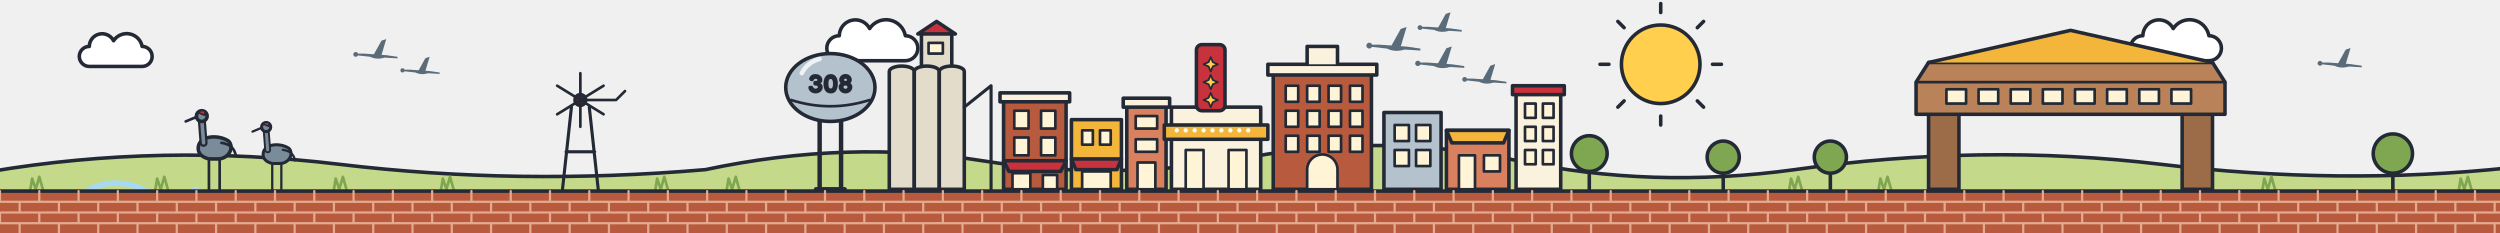
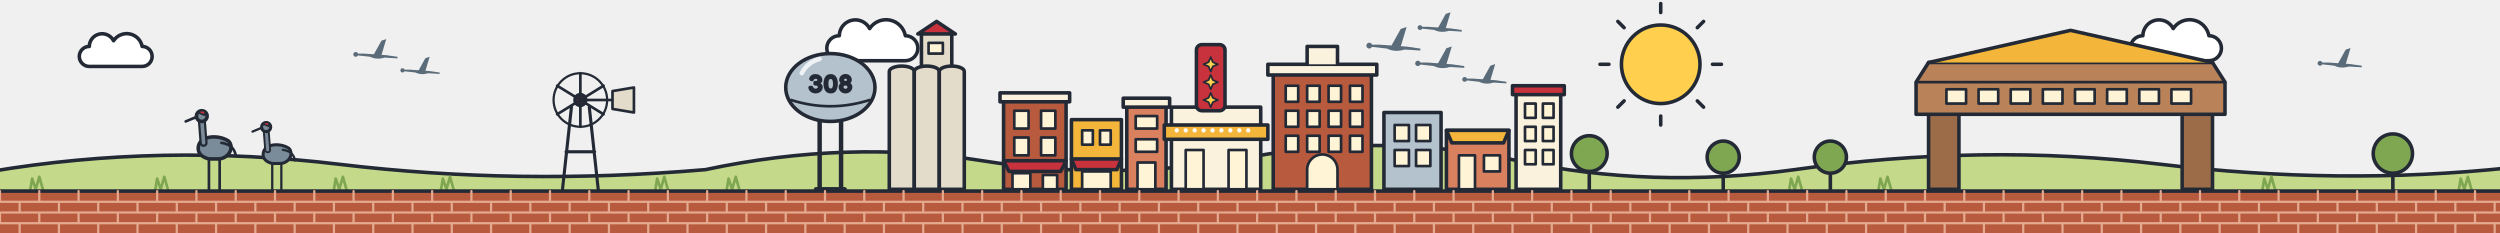
<svg xmlns="http://www.w3.org/2000/svg" viewBox="-800 0 2800 260" role="img" aria-label="Cartoon Kearney, Nebraska skyline: sandhill cranes over a golden sun, a grain elevator, brick downtown storefronts, a theater sign, the Archway and the Platte River prairie">
  <g stroke="#232A35" stroke-width="4" stroke-linejoin="round" stroke-linecap="round">
    <path d="M1118 72L1128 72M1101 113L1108 120M1060 130L1060 140M1019 113L1012 120M1002 72L992 72M1019 31L1012 24M1060 14L1060 4M1101 31L1108 24" fill="none" />
    <circle cx="1060" cy="72" r="44" fill="#FFCF4D" />
    <path transform="translate(140 40) scale(1)" d="M0 0a18 18 0 0 1 34-8a22 22 0 0 1 40 8a14 14 0 0 1 0 28h-74a14 14 0 0 1 0-28z" fill="#FFFFFF" vector-effect="non-scaling-stroke" />
    <path transform="translate(1600 40) scale(1)" d="M0 0a18 18 0 0 1 34-8a22 22 0 0 1 40 8a14 14 0 0 1 0 28h-74a14 14 0 0 1 0-28z" fill="#FFFFFF" vector-effect="non-scaling-stroke" />
    <path transform="translate(-700 52) scale(0.8)" d="M0 0a18 18 0 0 1 34-8a22 22 0 0 1 40 8a14 14 0 0 1 0 28h-74a14 14 0 0 1 0-28z" fill="#FFFFFF" vector-effect="non-scaling-stroke" />
    <g transform="translate(760 50) scale(1.1)" fill="#5A6B79" stroke="none">
      <path d="M-14 0L14 2L28 4L28 6L12 5Q2 8 -6 4L-24 2L-24 0Z" />
      <path d="M-2 2L8 -16L14 -18L8 2Z" />
      <circle cx="-24" cy="1" r="3" />
    </g>
    <g transform="translate(812 70) scale(1.0)" fill="#5A6B79" stroke="none">
      <path d="M-14 0L14 2L28 4L28 6L12 5Q2 8 -6 4L-24 2L-24 0Z" />
      <path d="M-2 2L8 -16L14 -18L8 2Z" />
      <circle cx="-24" cy="1" r="3" />
    </g>
    <g transform="translate(862 88) scale(0.9)" fill="#5A6B79" stroke="none">
      <path d="M-14 0L14 2L28 4L28 6L12 5Q2 8 -6 4L-24 2L-24 0Z" />
      <path d="M-2 2L8 -16L14 -18L8 2Z" />
      <circle cx="-24" cy="1" r="3" />
    </g>
    <g transform="translate(812 30) scale(0.9)" fill="#5A6B79" stroke="none">
      <path d="M-14 0L14 2L28 4L28 6L12 5Q2 8 -6 4L-24 2L-24 0Z" />
      <path d="M-2 2L8 -16L14 -18L8 2Z" />
      <circle cx="-24" cy="1" r="3" />
    </g>
    <g transform="translate(-380 60) scale(0.9)" fill="#5A6B79" stroke="none">
      <path d="M-14 0L14 2L28 4L28 6L12 5Q2 8 -6 4L-24 2L-24 0Z" />
      <path d="M-2 2L8 -16L14 -18L8 2Z" />
      <circle cx="-24" cy="1" r="3" />
    </g>
    <g transform="translate(-330 78) scale(0.8)" fill="#5A6B79" stroke="none">
      <path d="M-14 0L14 2L28 4L28 6L12 5Q2 8 -6 4L-24 2L-24 0Z" />
      <path d="M-2 2L8 -16L14 -18L8 2Z" />
      <circle cx="-24" cy="1" r="3" />
    </g>
    <g transform="translate(1820 70) scale(0.9)" fill="#5A6B79" stroke="none">
      <path d="M-14 0L14 2L28 4L28 6L12 5Q2 8 -6 4L-24 2L-24 0Z" />
      <path d="M-2 2L8 -16L14 -18L8 2Z" />
      <circle cx="-24" cy="1" r="3" />
    </g>
    <path d="M-810 192Q-620 160 -420 184T-10 190Q150 156 300 180T600 176T900 180T1210 190Q1420 160 1620 184T2010 188V216H-810Z" fill="#C5D98A" />
    <g transform="translate(-560 212) scale(1.0)">
      <path d="M-6 0V-34M6 0V-34" fill="none" stroke-width="3" />
      <path d="M-18 -46C-18 -60 4 -62 16 -54C22 -48 18 -36 6 -34H-6C-14 -36 -18 -40 -18 -46Z" fill="#7A8B99" />
      <path d="M-12 -52L-14 -78" fill="none" stroke-width="9" />
      <path d="M-12 -52L-14 -78" fill="none" stroke="#7A8B99" stroke-width="4" />
      <circle cx="-14" cy="-82" r="6" fill="#7A8B99" />
      <path d="M-18 -86a5 4 0 0 1 8 -1l-1 4z" fill="#C8323C" stroke-width="2" />
      <path d="M-20 -81L-32 -76" fill="none" stroke-width="3" />
      <path d="M8 -52Q22 -50 24 -38" fill="none" stroke-width="3" />
    </g>
    <g transform="translate(-490 212) scale(0.85)">
      <path d="M-6 0V-34M6 0V-34" fill="none" stroke-width="3" />
      <path d="M-18 -46C-18 -60 4 -62 16 -54C22 -48 18 -36 6 -34H-6C-14 -36 -18 -40 -18 -46Z" fill="#7A8B99" />
      <path d="M-12 -52L-14 -78" fill="none" stroke-width="9" />
      <path d="M-12 -52L-14 -78" fill="none" stroke="#7A8B99" stroke-width="4" />
      <circle cx="-14" cy="-82" r="6" fill="#7A8B99" />
      <path d="M-18 -86a5 4 0 0 1 8 -1l-1 4z" fill="#C8323C" stroke-width="2" />
      <path d="M-20 -81L-32 -76" fill="none" stroke-width="3" />
      <path d="M8 -52Q22 -50 24 -38" fill="none" stroke-width="3" />
    </g>
-     <path d="M-700 212q30-14 60 0t60 0" fill="none" stroke="#A6DAF4" stroke-width="6" />
    <path d="M-170 212L-160 120M-130 212L-140 120M-166 170H-134" fill="none" stroke-width="3.5" />
    <circle cx="-150" cy="112" r="6" fill="#C8323C" />
    <path d="M-150 112L-150 82M-150 112L-176 128M-150 112L-124 128M-150 112L-176 96M-150 112L-124 96M-150 112L-150 142" fill="none" stroke-width="3" />
-     <path d="M-150 112L-110 112L-100 102" fill="none" stroke-width="3" />
+     <circle cx="-150" cy="112" r="30" fill="none" stroke-width="2.5" />
+     <path d="M-150 112H-112" fill="none" stroke-width="3" />
+     <path d="M-114 102L-90 98V126L-114 122Z" fill="#E3DCCB" stroke-width="3" />
    <rect x="1360" y="96" width="34" height="116" fill="#9C6B48" />
    <rect x="1644" y="96" width="34" height="116" fill="#9C6B48" />
    <path d="M1346 128V92L1360 70H1678L1692 92V128Z" fill="#B98258" />
    <path d="M1346 92H1692" fill="none" stroke-width="3" />
    <g fill="#FFF4D6" stroke-width="3">
      <rect x="1380" y="100" width="22" height="16" />
      <rect x="1416" y="100" width="22" height="16" />
      <rect x="1452" y="100" width="22" height="16" />
      <rect x="1488" y="100" width="22" height="16" />
      <rect x="1524" y="100" width="22" height="16" />
      <rect x="1560" y="100" width="22" height="16" />
      <rect x="1596" y="100" width="22" height="16" />
      <rect x="1632" y="100" width="22" height="16" />
    </g>
    <path d="M1360 70L1519 34L1678 70" fill="#F4B63A" />
    <path d="M1880 212v-18" fill="none" />
    <circle cx="1880" cy="172" r="22" fill="#7FA650" />
    <path d="M1250 212v-18" fill="none" />
    <circle cx="1250" cy="176" r="18" fill="#7FA650" />
    <path d="M-766 212l2-12 4 12 4-14 4 14M-626 212l2-12 4 12 4-14 4 14M-426 212l2-12 4 12 4-14 4 14M-306 212l2-12 4 12 4-14 4 14M-66 212l2-12 4 12 4-14 4 14M14 212l2-12 4 12 4-14 4 14M1204 212l2-12 4 12 4-14 4 14M1304 212l2-12 4 12 4-14 4 14M1734 212l2-12 4 12 4-14 4 14M1954 212l2-12 4 12 4-14 4 14" fill="none" stroke="#7FA650" stroke-width="3" />
    <path d="M118 212V128M142 212V128" fill="none" stroke-width="5" />
    <path d="M114 212h32" fill="none" stroke-width="5" />
    <ellipse cx="130" cy="98" rx="50" ry="38" fill="#B4C2CD" />
    <path d="M86 112Q130 126 174 112" fill="none" stroke-width="3" />
    <path d="M113.37 104.63Q111.75 104.63 110.31 104.09Q108.87 103.55 107.74 102.6Q106.62 101.66 105.99 100.44Q105.36 99.23 105.36 97.91Q105.36 96.02 108.36 96.02Q109.2 96.02 109.63 96.17Q110.06 96.32 110.34 96.69Q110.61 97.07 110.88 97.76Q110.88 97.76 111.07 98.14Q111.27 98.51 111.81 98.89Q112.34 99.26 113.39 99.26Q114.2 99.26 114.78 99.05Q115.34 98.84 115.66 98.45Q115.97 98.06 115.97 97.55Q115.97 96.95 115.67 96.56Q115.38 96.17 114.87 95.99Q114.36 95.81 113.67 95.81Q113 95.81 112.38 95.72Q111.75 95.63 111.34 95.09Q110.94 94.55 110.94 93.2Q110.94 91.82 111.34 91.29Q111.75 90.77 112.39 90.69Q113.03 90.62 113.7 90.62Q114.3 90.62 114.7 90.55Q115.11 90.47 115.31 90.26Q115.53 90.05 115.53 89.66Q115.53 89.21 115.3 88.9Q115.08 88.58 114.66 88.41Q114.23 88.25 113.67 88.25Q112.95 88.25 112.53 88.43Q112.11 88.61 111.88 88.9Q111.66 89.18 111.5 89.45Q110.94 90.71 109.99 90.97Q109.05 91.22 107.73 90.5Q106.44 89.72 106.25 88.85Q106.08 87.98 106.67 86.78Q106.67 86.81 106.84 86.44Q107 86.06 107.45 85.49Q107.91 84.92 108.66 84.34Q109.41 83.75 110.58 83.36Q111.75 82.97 113.37 82.97Q115.25 82.97 116.68 83.57Q118.11 84.17 119.08 85.13Q120.06 86.09 120.55 87.25Q121.05 88.4 121.05 89.54Q121.05 90.65 120.67 91.42Q120.3 92.18 119.8 92.62Q119.31 93.05 118.97 93.23Q119.25 93.41 119.67 93.75Q120.09 94.1 120.49 94.64Q120.89 95.18 121.18 95.89Q121.47 96.59 121.47 97.49Q121.47 99.56 120.42 101.16Q119.37 102.77 117.53 103.7Q115.7 104.63 113.37 104.63ZM130.47 104.66Q128.37 104.66 126.91 103.92Q125.45 103.19 124.56 101.99Q123.66 100.79 123.16 99.35Q122.67 97.91 122.49 96.45Q122.31 95 122.31 93.8Q122.31 92.72 122.49 91.31Q122.67 89.9 123.13 88.45Q123.59 86.99 124.5 85.75Q125.4 84.5 126.85 83.73Q128.31 82.97 130.41 82.97Q132.44 82.97 133.87 83.72Q135.3 84.47 136.18 85.69Q137.06 86.9 137.56 88.36Q138.06 89.81 138.24 91.25Q138.42 92.69 138.42 93.83Q138.42 95.03 138.22 96.48Q138.03 97.94 137.53 99.38Q137.03 100.82 136.15 102.02Q135.27 103.22 133.87 103.94Q132.47 104.66 130.47 104.66ZM130.34 99.14Q131.12 99.14 131.61 98.77Q132.09 98.39 132.36 97.79Q132.62 97.19 132.75 96.48Q132.87 95.78 132.9 95.11Q132.93 94.43 132.93 93.95V93.8Q132.93 92.06 132.64 90.88Q132.36 89.69 131.8 89.08Q131.25 88.46 130.38 88.46Q129.47 88.46 128.91 89.06Q128.34 89.66 128.06 90.86Q127.8 92.06 127.8 93.83Q127.8 95.54 128.08 96.72Q128.37 97.91 128.94 98.53Q129.5 99.14 130.34 99.14ZM147.03 104.66Q144.84 104.66 143.08 103.72Q141.33 102.77 140.29 101.13Q139.25 99.5 139.25 97.43Q139.25 96.44 139.59 95.62Q139.92 94.79 140.37 94.19Q140.81 93.59 141.19 93.25Q141.56 92.9 141.66 92.83Q141.75 92.75 141.36 93.02Q141.81 93.32 141.64 93.22Q141.47 93.11 141.04 92.63Q140.61 92.15 140.23 91.34Q139.86 90.53 139.86 89.45Q139.86 87.59 140.81 86.11Q141.78 84.62 143.41 83.73Q145.05 82.85 147.03 82.85Q148.97 82.85 150.56 83.73Q152.16 84.62 153.1 86.15Q154.05 87.68 154.05 89.57Q154.05 90.29 153.81 90.94Q153.56 91.58 153.24 92.07Q152.91 92.57 152.63 92.87Q152.37 93.17 152.32 93.23Q152.28 93.29 152.58 93.02Q152.22 92.75 152.31 92.83Q152.4 92.9 152.77 93.26Q153.15 93.62 153.58 94.22Q154.02 94.82 154.33 95.64Q154.65 96.47 154.65 97.43Q154.65 99.14 153.96 100.49Q153.27 101.84 152.14 102.77Q151.02 103.7 149.68 104.18Q148.34 104.66 147.03 104.66ZM147 99.41Q147.69 99.41 148.17 99.19Q148.65 98.96 148.9 98.54Q149.16 98.12 149.16 97.55Q149.16 96.98 148.9 96.58Q148.65 96.17 148.15 95.96Q147.66 95.75 146.94 95.75Q146.25 95.75 145.75 95.96Q145.25 96.17 145 96.58Q144.75 96.98 144.75 97.55Q144.75 98.12 145.01 98.54Q145.28 98.96 145.78 99.19Q146.28 99.41 147 99.41ZM147 90.68Q147.5 90.68 147.85 90.53Q148.19 90.38 148.38 90.09Q148.56 89.81 148.56 89.42Q148.56 89.03 148.36 88.75Q148.17 88.46 147.82 88.31Q147.48 88.16 146.97 88.16Q146.49 88.16 146.12 88.31Q145.77 88.46 145.59 88.75Q145.41 89.03 145.41 89.42Q145.41 89.81 145.6 90.09Q145.8 90.38 146.16 90.53Q146.52 90.68 147 90.68Z" fill="#232A35" stroke="none" />
    <path d="M98 82Q104 70 118 66" fill="none" stroke="#FFFFFF" stroke-width="5" opacity="0.8" />
    <rect x="232" y="36" width="34" height="46" fill="#E3DCCB" />
    <path d="M228 38L249 24L270 38Z" fill="#C8323C" />
    <path d="M196 212V80a14 6 0 0 1 28 0V212Z" fill="#E3DCCB" />
    <path d="M224 212V80a14 6 0 0 1 28 0V212Z" fill="#E3DCCB" />
    <path d="M252 212V80a14 6 0 0 1 28 0V212Z" fill="#E3DCCB" />
    <rect x="240" y="48" width="16" height="12" fill="#FFF4D6" stroke-width="3" />
-     <path d="M280 120L310 96V212" fill="none" stroke-width="3.5" />
    <rect x="324" y="112" width="70" height="100" fill="#B85A3E" />
    <rect x="320" y="104" width="78" height="10" fill="#FBF2DE" />
    <rect x="400" y="134" width="56" height="78" fill="#F4B63A" />
    <rect x="462" y="118" width="44" height="94" fill="#D9805F" />
    <rect x="458" y="110" width="52" height="10" fill="#FBF2DE" />
    <g fill="#FFF4D6" stroke-width="3">
      <rect x="336" y="124" width="16" height="20" />
      <rect x="366" y="124" width="16" height="20" />
      <rect x="336" y="154" width="16" height="20" />
      <rect x="366" y="154" width="16" height="20" />
      <rect x="412" y="146" width="12" height="16" />
      <rect x="432" y="146" width="12" height="16" />
      <rect x="472" y="130" width="24" height="14" />
      <rect x="472" y="156" width="24" height="14" />
    </g>
    <path d="M324 180h70l-6 12h-58zM400 178h56l-5 12h-46z" fill="#C8323C" />
    <g fill="#FFF4D6" stroke-width="3">
      <rect x="334" y="194" width="20" height="18" />
      <rect x="368" y="196" width="16" height="16" />
      <rect x="412" y="192" width="32" height="20" />
      <rect x="474" y="182" width="20" height="30" />
    </g>
    <rect x="512" y="120" width="100" height="92" fill="#FBF2DE" />
    <rect x="540" y="50" width="32" height="74" rx="6" fill="#C8323C" />
    <g fill="#FFCF4D" stroke-width="2">
      <path d="M556 64l2.4 5.6 5.6 2.4-5.6 2.4-2.4 5.6-2.4-5.6-5.6-2.4 5.6-2.4z" />
      <path d="M556 84l2.4 5.6 5.6 2.4-5.6 2.4-2.4 5.6-2.4-5.6-5.6-2.4 5.6-2.4z" />
      <path d="M556 104l2.4 5.6 5.6 2.4-5.6 2.4-2.4 5.6-2.4-5.6-5.6-2.4 5.6-2.4z" />
    </g>
    <path d="M504 140h116v16h-116z" fill="#F4B63A" />
    <g fill="#FFFFFF" stroke="none">
      <circle cx="518" cy="146" r="2.4" />
      <circle cx="528" cy="146" r="2.4" />
      <circle cx="538" cy="146" r="2.4" />
      <circle cx="548" cy="146" r="2.4" />
      <circle cx="558" cy="146" r="2.4" />
      <circle cx="568" cy="146" r="2.4" />
      <circle cx="578" cy="146" r="2.4" />
      <circle cx="588" cy="146" r="2.4" />
      <circle cx="598" cy="146" r="2.4" />
    </g>
    <g fill="#FFF4D6" stroke-width="3">
      <rect x="528" y="168" width="20" height="44" />
      <rect x="576" y="168" width="20" height="44" />
    </g>
    <rect x="626" y="82" width="110" height="130" fill="#B85A3E" />
    <rect x="620" y="72" width="122" height="12" fill="#FBF2DE" />
    <path d="M664 72v-20h34v20" fill="#FBF2DE" />
    <g fill="#FFF4D6" stroke-width="3">
      <rect x="640" y="96" width="14" height="18" />
      <rect x="664" y="96" width="14" height="18" />
      <rect x="688" y="96" width="14" height="18" />
      <rect x="712" y="96" width="14" height="18" />
      <rect x="640" y="124" width="14" height="18" />
      <rect x="664" y="124" width="14" height="18" />
      <rect x="688" y="124" width="14" height="18" />
      <rect x="712" y="124" width="14" height="18" />
      <rect x="640" y="152" width="14" height="18" />
      <rect x="664" y="152" width="14" height="18" />
      <rect x="688" y="152" width="14" height="18" />
      <rect x="712" y="152" width="14" height="18" />
    </g>
    <path d="M664 212v-22a17 17 0 0 1 34 0v22z" fill="#FFF4D6" stroke-width="3" />
    <rect x="750" y="126" width="64" height="86" fill="#B4C2CD" />
    <rect x="820" y="146" width="70" height="66" fill="#D9805F" />
    <path d="M820 146h70l-6 14h-58z" fill="#F4B63A" />
    <g fill="#FFF4D6" stroke-width="3">
      <rect x="762" y="140" width="16" height="18" />
      <rect x="786" y="140" width="16" height="18" />
      <rect x="762" y="168" width="16" height="18" />
      <rect x="786" y="168" width="16" height="18" />
      <rect x="834" y="174" width="18" height="38" />
      <rect x="862" y="174" width="18" height="18" />
    </g>
    <rect x="898" y="104" width="50" height="108" fill="#FBF2DE" />
    <rect x="894" y="96" width="58" height="10" fill="#C8323C" />
    <g fill="#FFF4D6" stroke-width="3">
      <rect x="908" y="116" width="12" height="16" />
      <rect x="928" y="116" width="12" height="16" />
      <rect x="908" y="142" width="12" height="16" />
      <rect x="928" y="142" width="12" height="16" />
      <rect x="908" y="168" width="12" height="16" />
      <rect x="928" y="168" width="12" height="16" />
    </g>
    <path d="M980 212v-20" fill="none" />
    <circle cx="980" cy="172" r="20" fill="#7FA650" />
    <path d="M1130 212v-18" fill="none" />
    <circle cx="1130" cy="176" r="18" fill="#7FA650" />
    <path d="M-810 214H2010V264H-810Z" fill="#B85A3E" />
    <path d="M-800 226H2000M-800 238H2000M-800 250H2000M-800 214V226M-756 214V226M-712 214V226M-668 214V226M-624 214V226M-580 214V226M-536 214V226M-492 214V226M-448 214V226M-404 214V226M-360 214V226M-316 214V226M-272 214V226M-228 214V226M-184 214V226M-140 214V226M-96 214V226M-52 214V226M-8 214V226M36 214V226M80 214V226M124 214V226M168 214V226M212 214V226M256 214V226M300 214V226M344 214V226M388 214V226M432 214V226M476 214V226M520 214V226M564 214V226M608 214V226M652 214V226M696 214V226M740 214V226M784 214V226M828 214V226M872 214V226M916 214V226M960 214V226M1004 214V226M1048 214V226M1092 214V226M1136 214V226M1180 214V226M1224 214V226M1268 214V226M1312 214V226M1356 214V226M1400 214V226M1444 214V226M1488 214V226M1532 214V226M1576 214V226M1620 214V226M1664 214V226M1708 214V226M1752 214V226M1796 214V226M1840 214V226M1884 214V226M1928 214V226M1972 214V226M-778 226V238M-734 226V238M-690 226V238M-646 226V238M-602 226V238M-558 226V238M-514 226V238M-470 226V238M-426 226V238M-382 226V238M-338 226V238M-294 226V238M-250 226V238M-206 226V238M-162 226V238M-118 226V238M-74 226V238M-30 226V238M14 226V238M58 226V238M102 226V238M146 226V238M190 226V238M234 226V238M278 226V238M322 226V238M366 226V238M410 226V238M454 226V238M498 226V238M542 226V238M586 226V238M630 226V238M674 226V238M718 226V238M762 226V238M806 226V238M850 226V238M894 226V238M938 226V238M982 226V238M1026 226V238M1070 226V238M1114 226V238M1158 226V238M1202 226V238M1246 226V238M1290 226V238M1334 226V238M1378 226V238M1422 226V238M1466 226V238M1510 226V238M1554 226V238M1598 226V238M1642 226V238M1686 226V238M1730 226V238M1774 226V238M1818 226V238M1862 226V238M1906 226V238M1950 226V238M1994 226V238M-800 238V250M-756 238V250M-712 238V250M-668 238V250M-624 238V250M-580 238V250M-536 238V250M-492 238V250M-448 238V250M-404 238V250M-360 238V250M-316 238V250M-272 238V250M-228 238V250M-184 238V250M-140 238V250M-96 238V250M-52 238V250M-8 238V250M36 238V250M80 238V250M124 238V250M168 238V250M212 238V250M256 238V250M300 238V250M344 238V250M388 238V250M432 238V250M476 238V250M520 238V250M564 238V250M608 238V250M652 238V250M696 238V250M740 238V250M784 238V250M828 238V250M872 238V250M916 238V250M960 238V250M1004 238V250M1048 238V250M1092 238V250M1136 238V250M1180 238V250M1224 238V250M1268 238V250M1312 238V250M1356 238V250M1400 238V250M1444 238V250M1488 238V250M1532 238V250M1576 238V250M1620 238V250M1664 238V250M1708 238V250M1752 238V250M1796 238V250M1840 238V250M1884 238V250M1928 238V250M1972 238V250M-778 250V262M-734 250V262M-690 250V262M-646 250V262M-602 250V262M-558 250V262M-514 250V262M-470 250V262M-426 250V262M-382 250V262M-338 250V262M-294 250V262M-250 250V262M-206 250V262M-162 250V262M-118 250V262M-74 250V262M-30 250V262M14 250V262M58 250V262M102 250V262M146 250V262M190 250V262M234 250V262M278 250V262M322 250V262M366 250V262M410 250V262M454 250V262M498 250V262M542 250V262M586 250V262M630 250V262M674 250V262M718 250V262M762 250V262M806 250V262M850 250V262M894 250V262M938 250V262M982 250V262M1026 250V262M1070 250V262M1114 250V262M1158 250V262M1202 250V262M1246 250V262M1290 250V262M1334 250V262M1378 250V262M1422 250V262M1466 250V262M1510 250V262M1554 250V262M1598 250V262M1642 250V262M1686 250V262M1730 250V262M1774 250V262M1818 250V262M1862 250V262M1906 250V262M1950 250V262M1994 250V262" fill="none" stroke="#E4A98E" stroke-width="2.5" />
  </g>
</svg>
